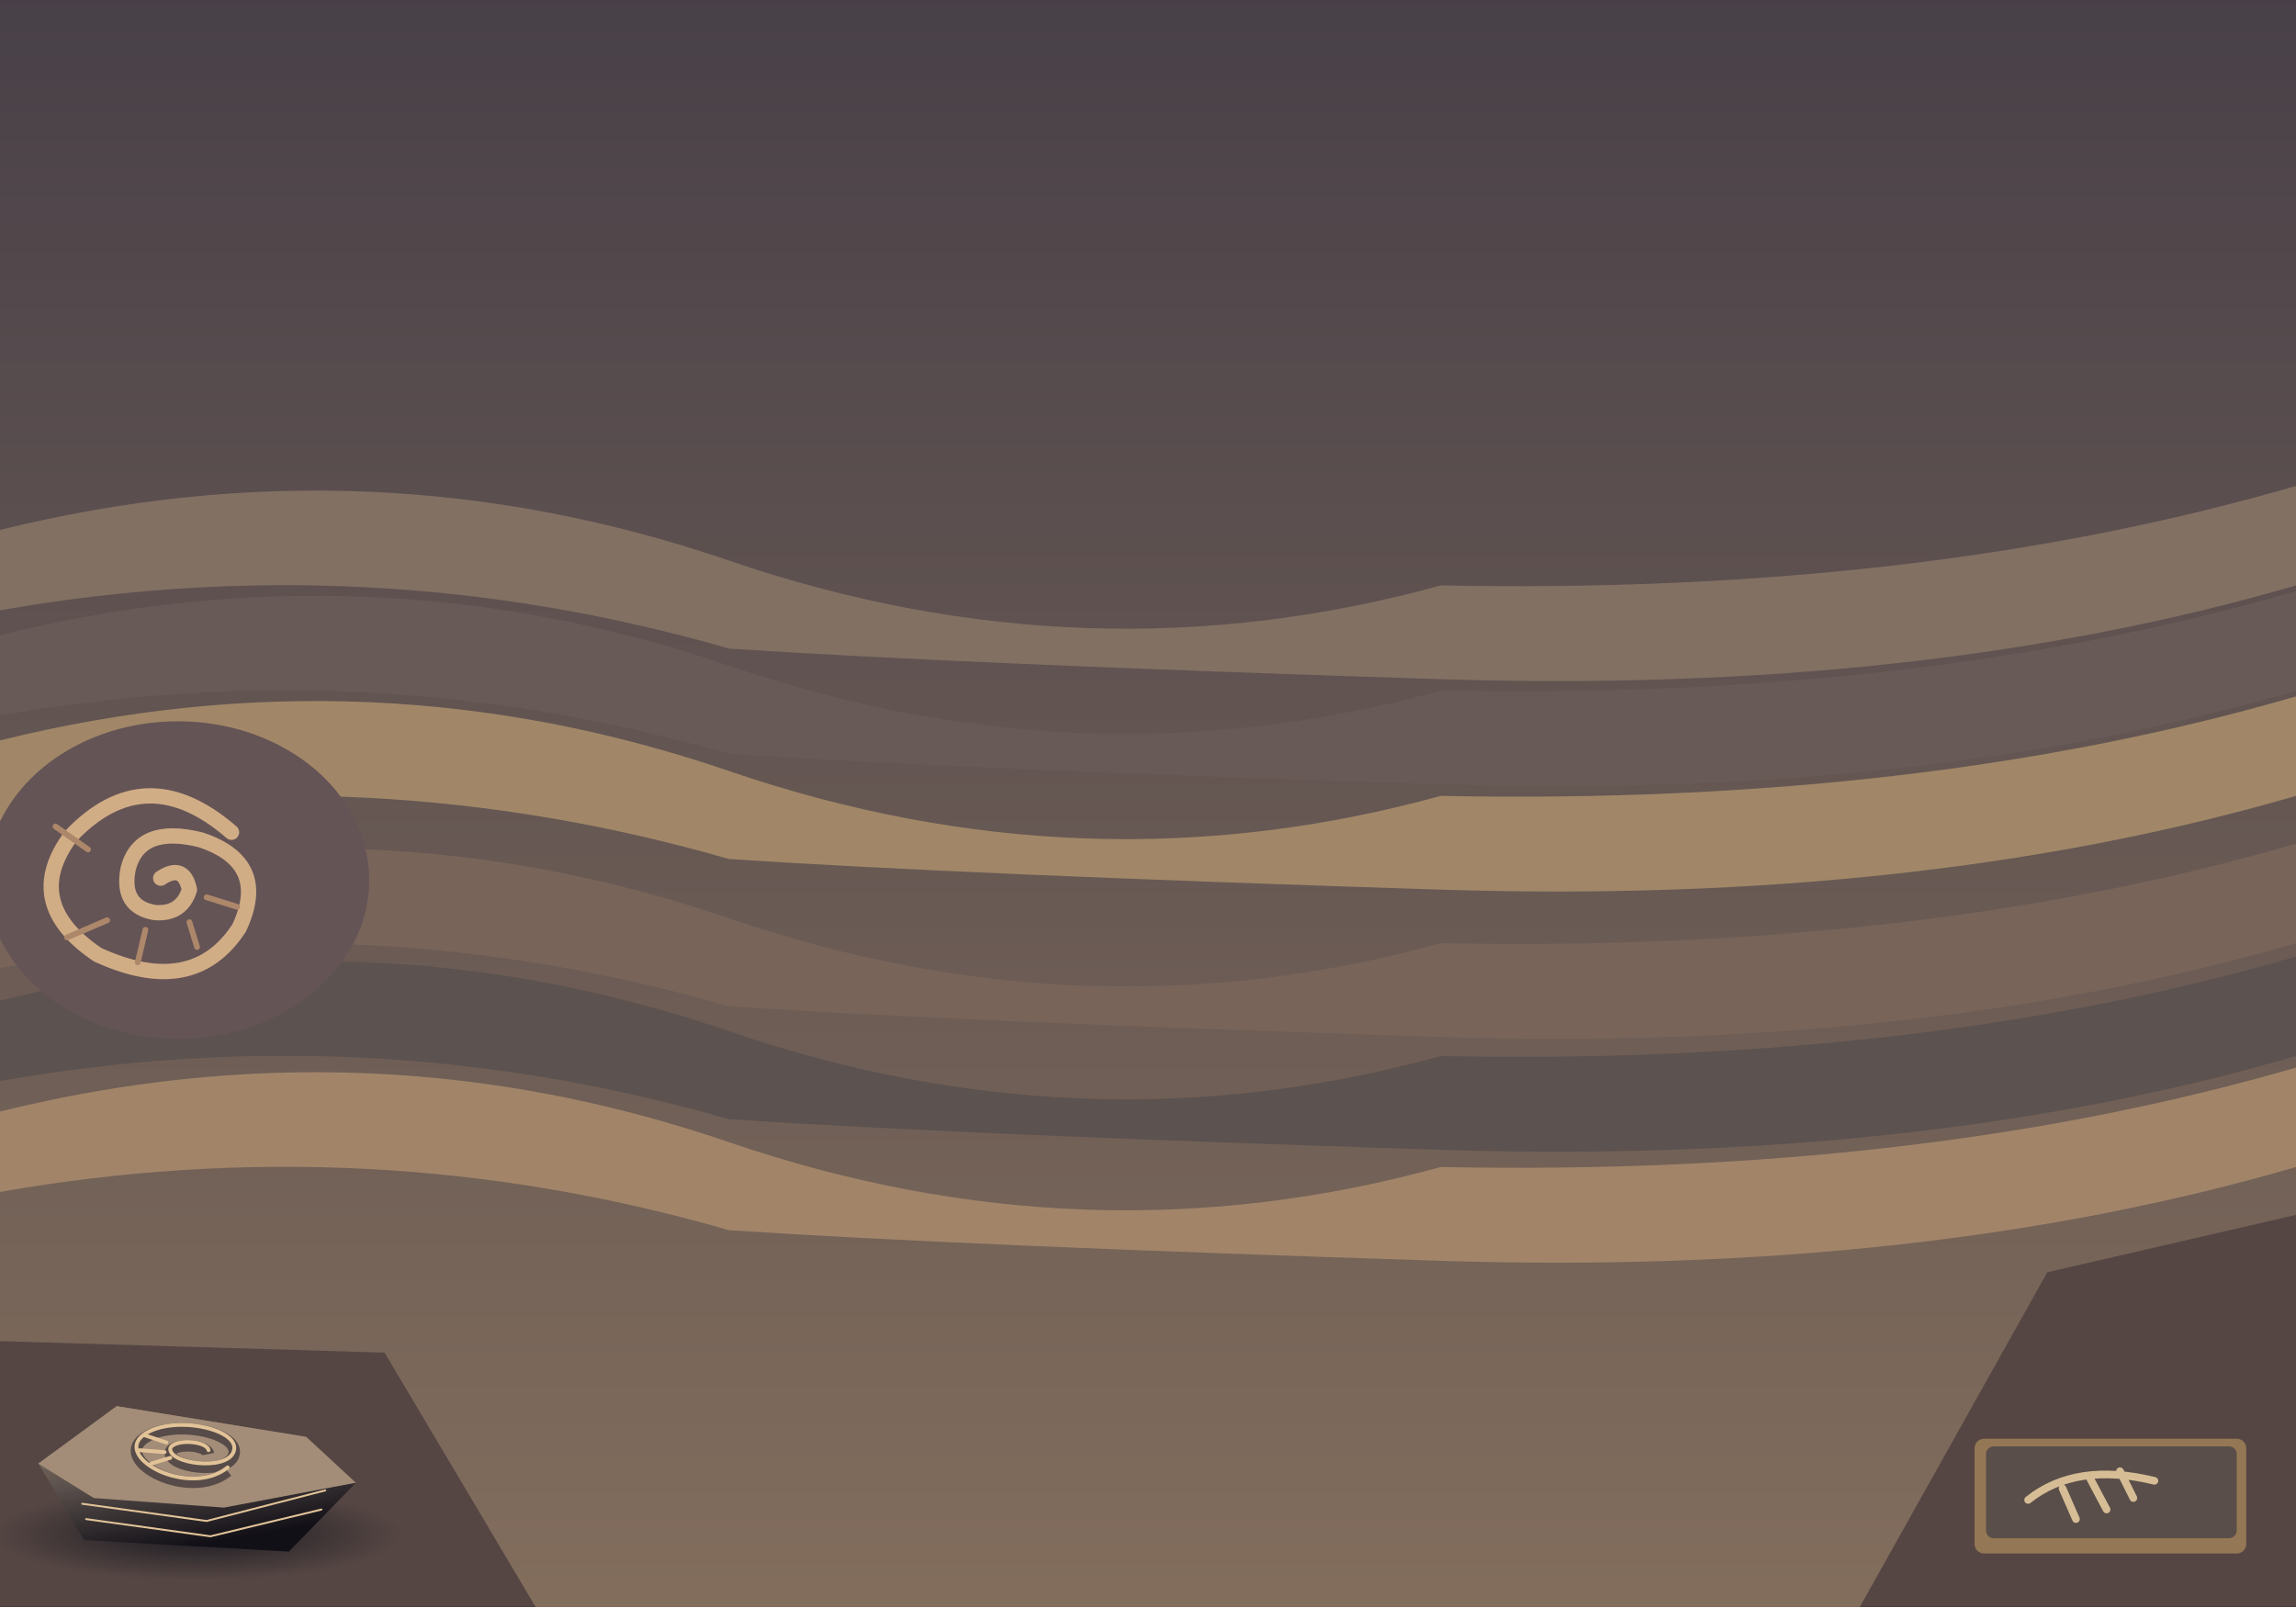
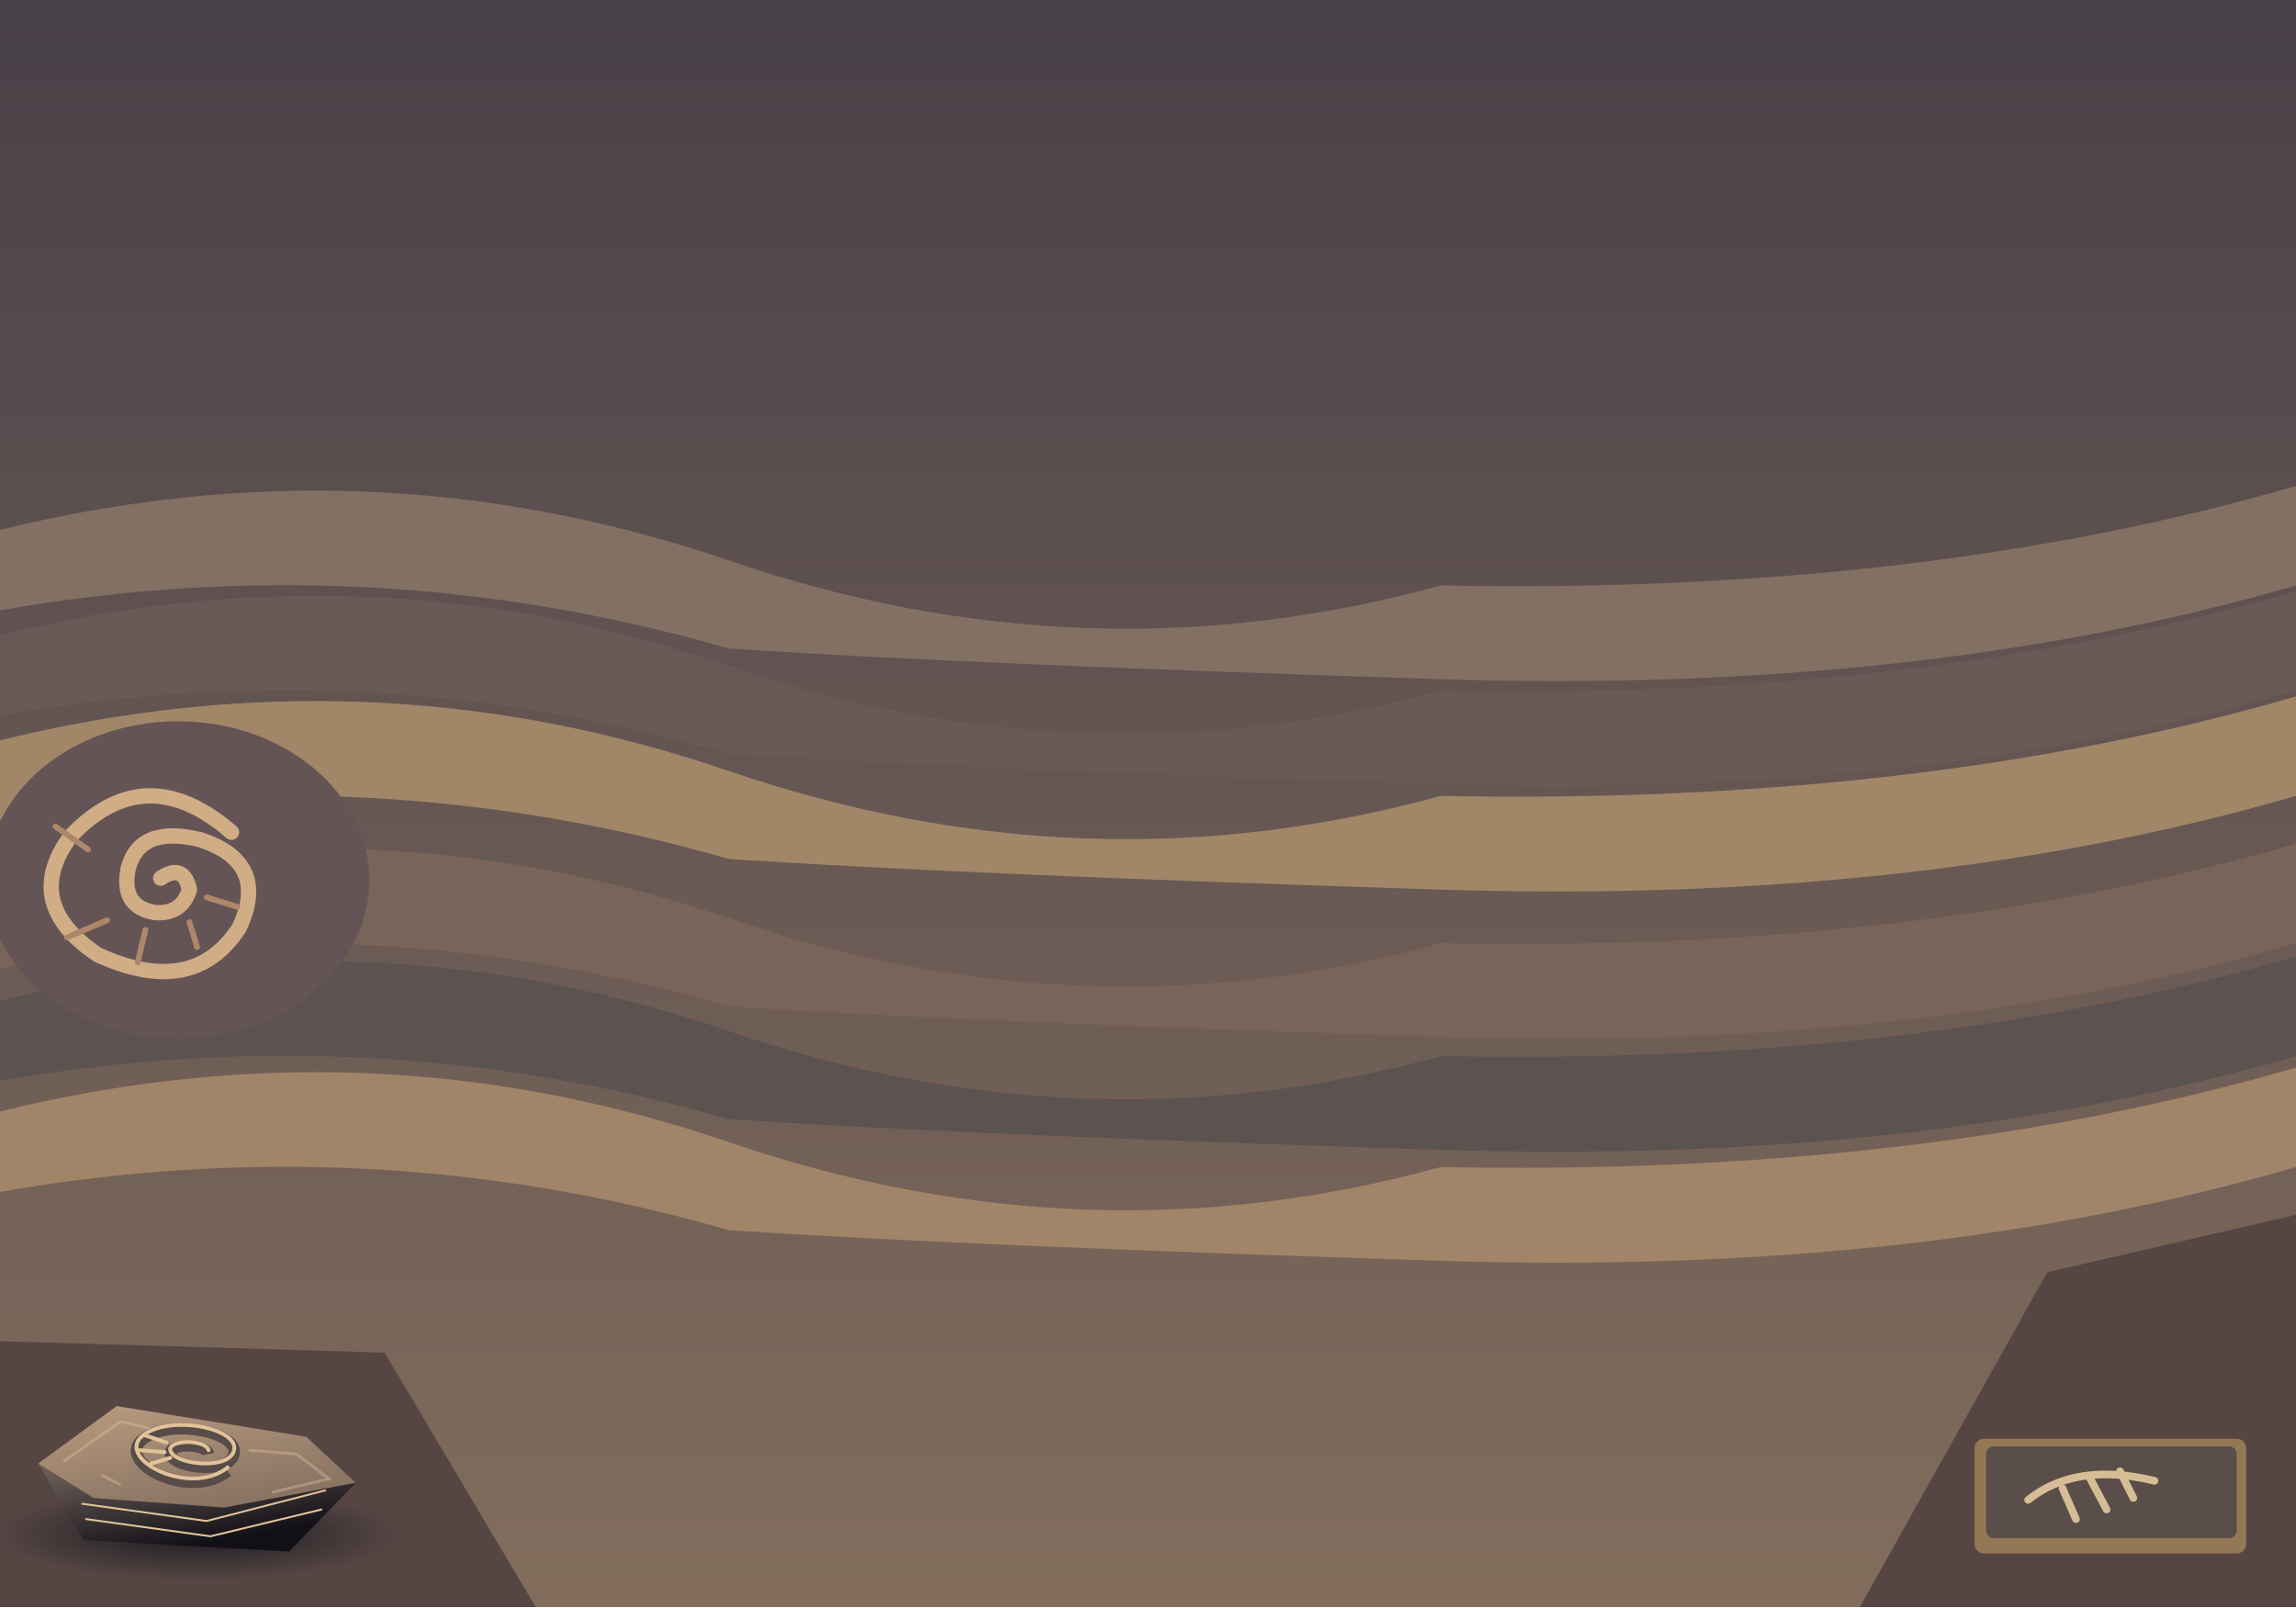
<svg xmlns="http://www.w3.org/2000/svg" viewBox="0 0 1200 840">
  <defs>
    <linearGradient id="sky" x2="0" y2="1">
      <stop stop-color="#484048" />
      <stop offset="1" stop-color="#836e5d" />
    </linearGradient>
    <radialGradient id="light">
      <stop stop-color="#e9c48a" stop-opacity=".55" />
      <stop offset="1" stop-color="#e9c48a" stop-opacity="0" />
    </radialGradient>
    <linearGradient id="prop" x2=".37" y2="1">
      <stop stop-color="#9b866b" />
      <stop offset=".52" stop-color="#5a504c" />
      <stop offset="1" stop-color="#121017" />
    </linearGradient>
    <radialGradient id="contact">
      <stop stop-color="#0d1019" stop-opacity=".81" />
      <stop offset="1" stop-color="#0d1019" stop-opacity="0" />
    </radialGradient>
    <style>.lit {fill:none;stroke:#e2c398;stroke-linecap:round;stroke-linejoin:round}</style>
+     <linearGradient id="specimen-face" x2=".5" y2="1">
+       <stop stop-color="#ba9d80" />
+       <stop offset="1" stop-color="#8a7363" />
+     </linearGradient>
  </defs>
  <path fill="url(#sky)" d="M0 0h1200v840H0z" />
  <path d="M0 277q194-48 381 16t372 13q251 5 447-52v52q-196 57-447 49t-372-16Q194 285 0 319z" fill="#827063" />
  <path d="M0 332q194-48 381 16t372 13q251 5 447-52v52q-196 57-447 49t-372-16Q194 340 0 374z" fill="#685b57" />
  <path d="M0 387q194-48 381 16t372 13q251 5 447-52v52q-196 57-447 49t-372-16Q194 395 0 429z" fill="#a18768" />
  <path d="M0 464q194-48 381 16t372 13q251 5 447-52v52q-196 57-447 49t-372-16Q194 472 0 506z" fill="#786459" />
  <path d="M0 523q194-48 381 16t372 13q251 5 447-52v52q-196 57-447 49t-372-16Q194 531 0 565z" fill="#5c524f" />
  <path d="M0 581q194-48 381 16t372 13q251 5 447-52v52q-196 57-447 49t-372-16Q194 589 0 623z" fill="#a28569" />
  <ellipse cx="93" cy="460" rx="100" ry="83" fill="#655455" />
  <path d="M121 435q-45-39-84 2-26 35 14 62 50 23 74-14 16-34-20-46-32-8-38 15-4 20 14 23 14 1 18-12-3-14-15-6" fill="#0000" stroke="#d1ad86" stroke-width="8" stroke-linecap="round" stroke-linejoin="round" />
  <path d="M29 432l17 12m-11 46 21-9m16 22 4-17m27 9-4-13m25-8-16-5" fill="#0000" stroke="#ad876a" stroke-width="3" stroke-linecap="round" stroke-linejoin="round" />
  <path d="M0 701l201 6 79 133H0zm1200-66-130 30-98 175h228z" fill="#554643" />
  <rect x="1032" y="752" width="142" height="60" rx="5" fill="#947755" />
  <rect x="1038" y="756" width="131" height="48" rx="4" fill="#594e49" />
  <path d="M1060 784q25-20 66-10m-48 4 7 16m7-22 9 17m7-20 7 14" fill="#0000" stroke="#d6bd95" stroke-width="4" stroke-linecap="round" stroke-linejoin="round" />
  <g transform="translate(20 700)">
    <ellipse cx="83" cy="102" rx="107" ry="24" fill="url(#contact)" />
    <path d="M0 65 41 35 140 51 166 75 131 111 24 105Z" fill="url(#prop)" />
-     <path d="M0 65 41 35l99 16 26 24-69 13-68-5Z" fill="#a38d78" />
+     <path d="M0 65 41 35l99 16 26 24-69 13-68-5Z" fill="url(#specimen-face)" />
    <path d="M25 94l65 9 58-14m-125-3 65 9 62-16" class="lit" />
+     <path d="M13 64L43 43l25 6m42 9 25 2 17 13-30 7m-89-9 10 5" fill="none" stroke="#dac09b" stroke-opacity=".43" stroke-width="1.4" />
    <path d="M99 69c-20 16-60-5-44-17 15-11 52-3 47 9-4 10-34 6-33-2 2-5 19-4 20 1" fill="none" stroke="#574c49" stroke-width="6" />
    <path d="M99 67c-20 16-60-5-44-17 15-11 52-3 47 9-4 10-34 6-33-2 2-5 19-4 20 1m-34-8 12 4m-14 4 13 1m-7 6 10-3" class="lit" stroke-width="2" />
  </g>
</svg>
